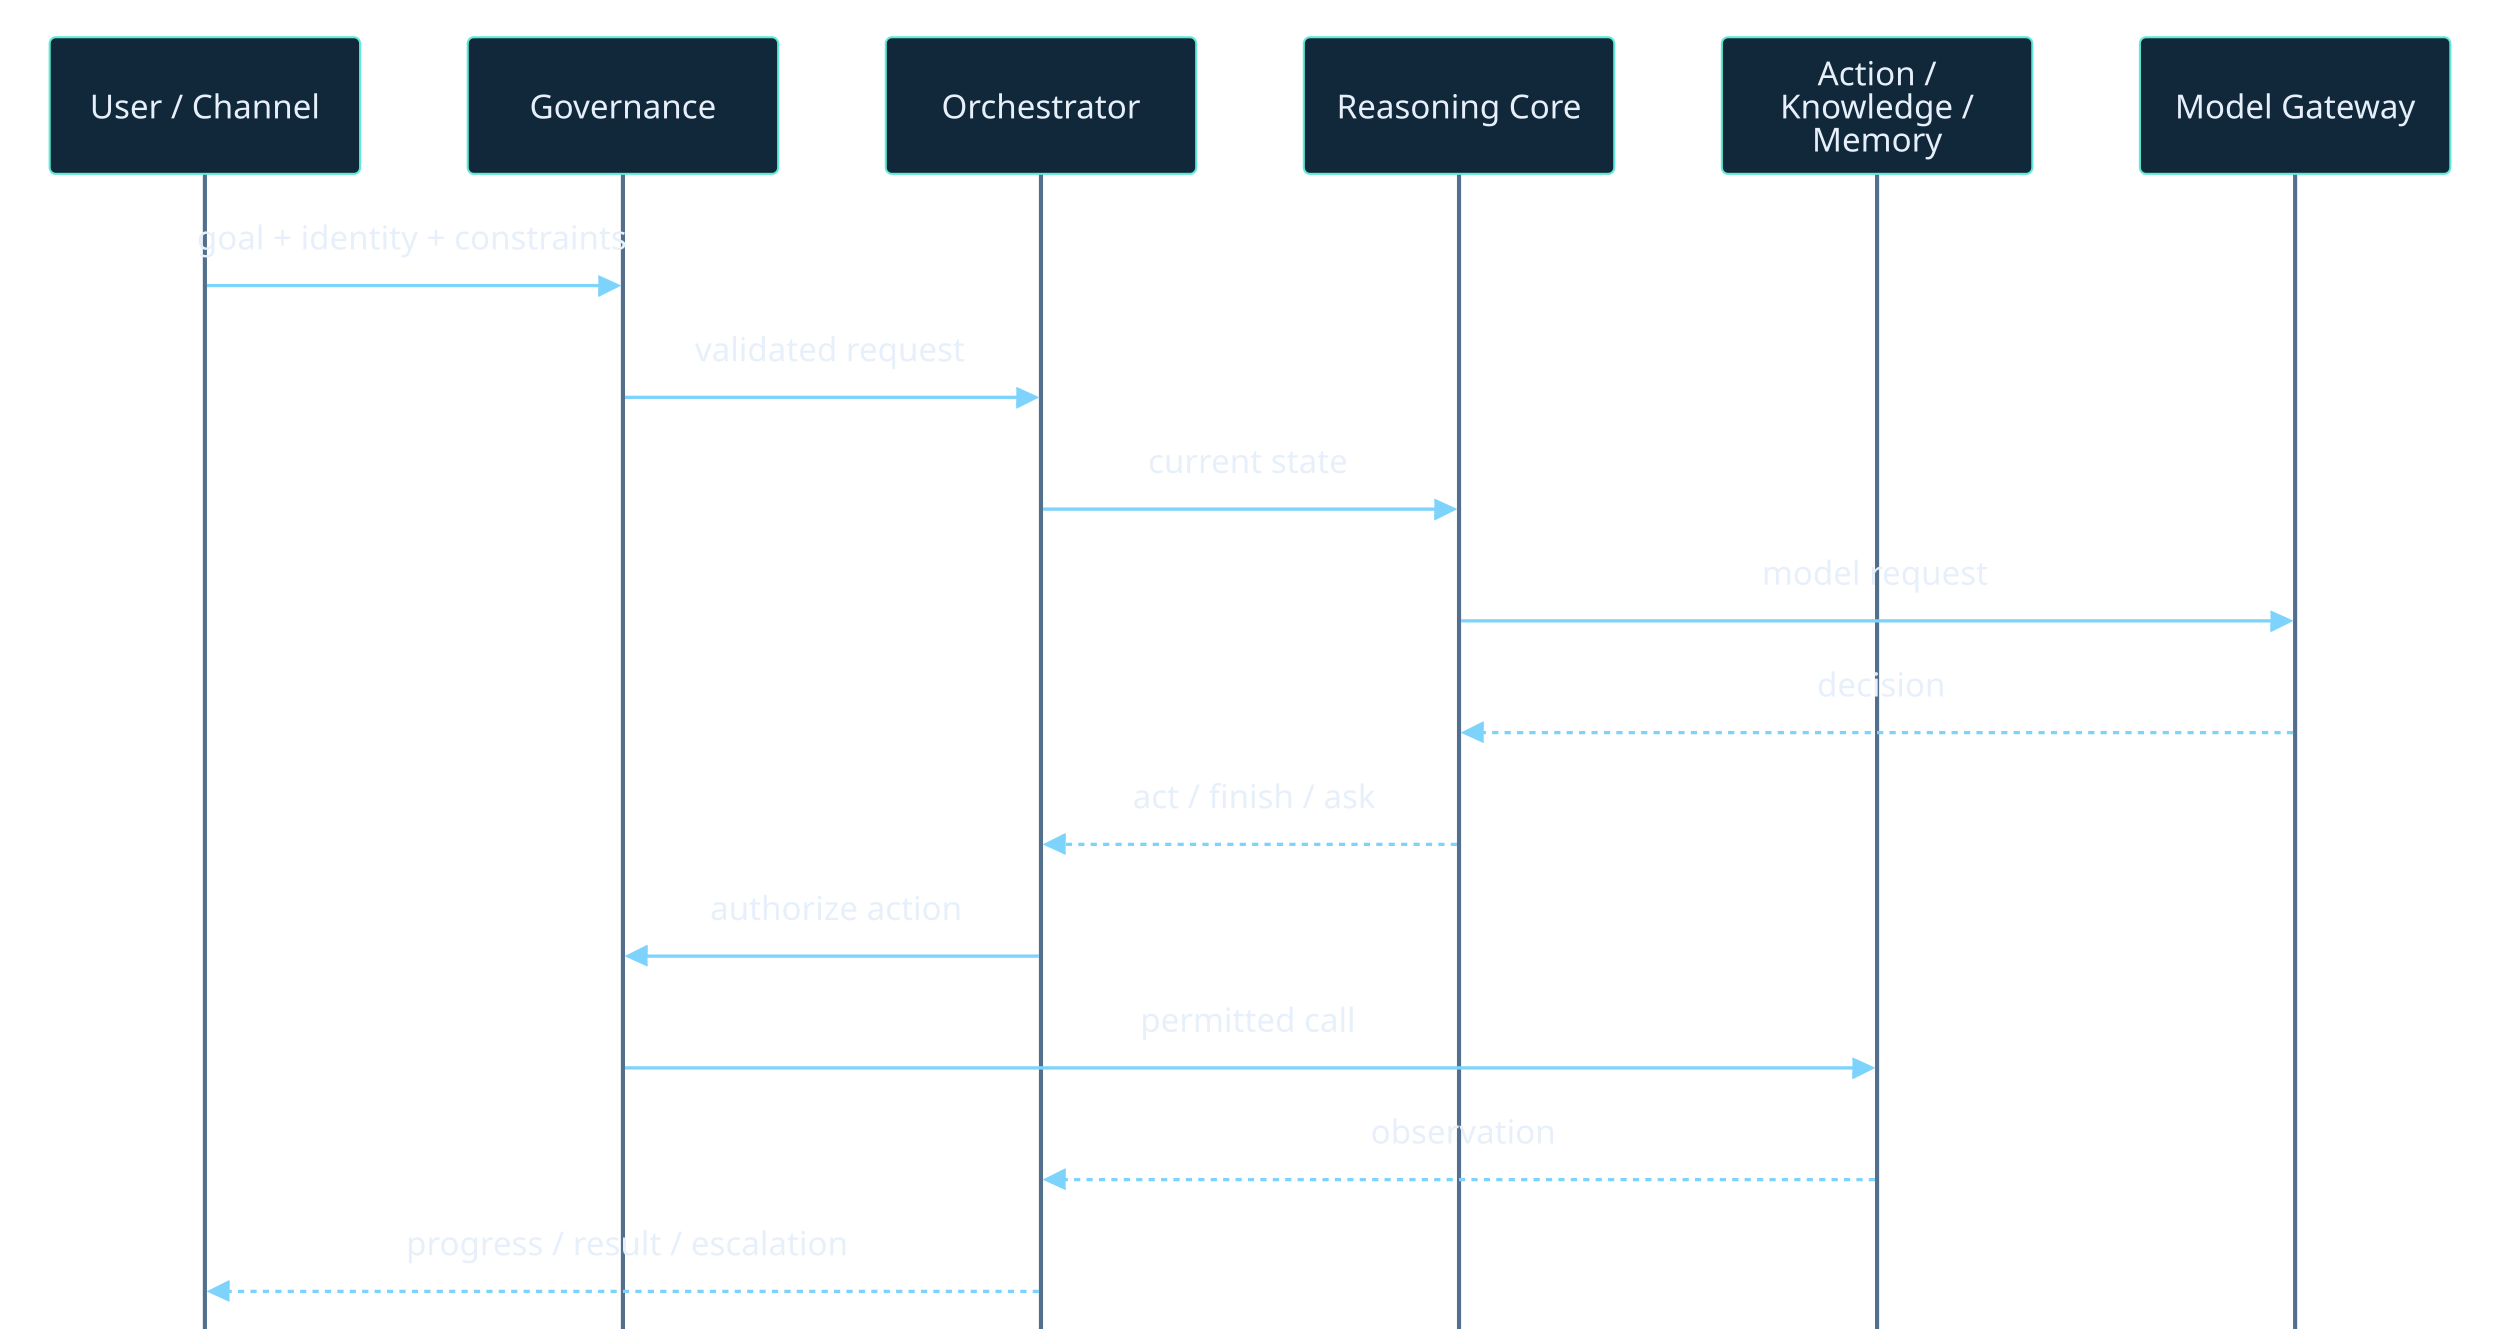
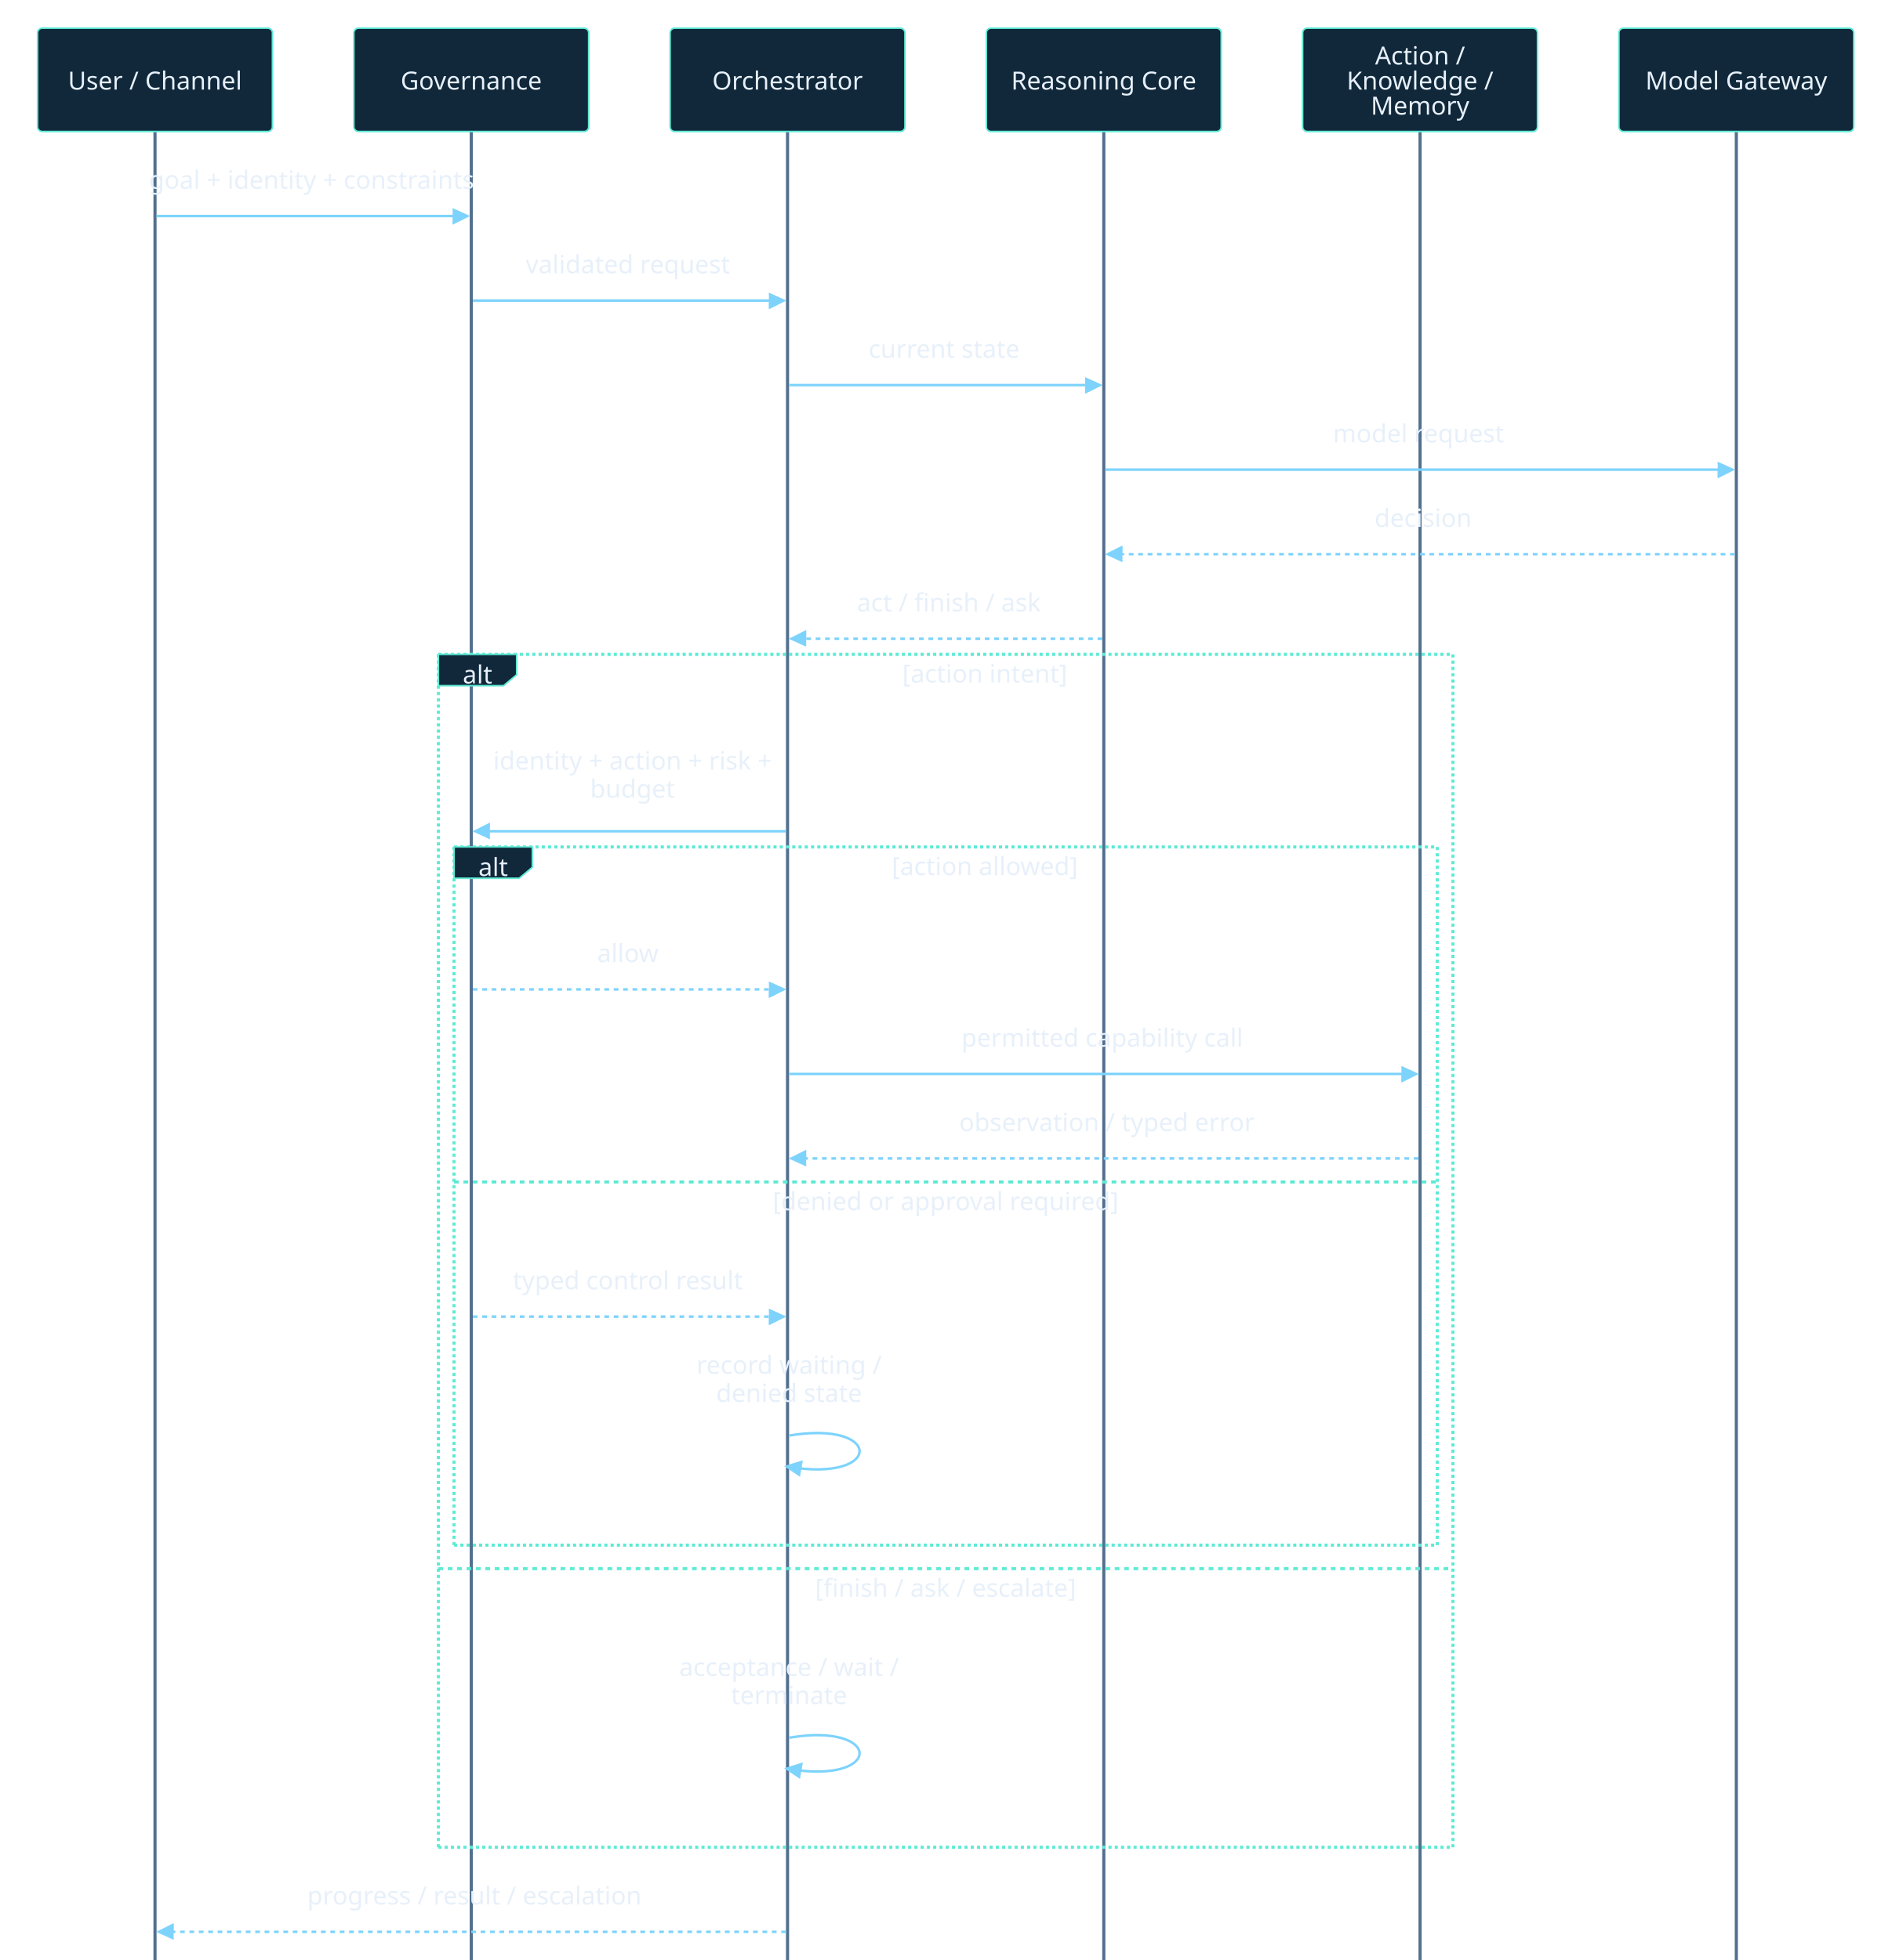
- <svg xmlns="http://www.w3.org/2000/svg" id="my-svg" width="1208" height="642" viewBox="-24 -18 1208 642" role="graphics-document document" aria-roledescription="sequence" style="background-color: transparent;">
+ <svg xmlns="http://www.w3.org/2000/svg" id="my-svg" width="1208" height="1252" viewBox="-24 -18 1208 1252" role="graphics-document document" aria-roledescription="sequence" style="background-color: transparent;">
  <g>
    <line id="actor5" x1="1085" y1="66" x2="1085" y2="2000" class="actor-line 200" stroke-width="0.5px" stroke="#999" name="M" data-et="life-line" data-id="M" />
    <g id="root-5" data-et="participant" data-type="participant" data-id="M">
      <rect x="1010" y="0" fill="#eaeaea" stroke="#666" width="150" height="66" name="M" rx="3" ry="3" class="actor actor-top" />
      <text x="1085" y="33" dominant-baseline="central" alignment-baseline="central" class="actor actor-box" style="text-anchor: middle; font-size: 16px; font-weight: 400; font-family: &quot;IBM Plex Sans&quot;, system-ui, sans-serif;">
        <tspan x="1085" dy="0">Model Gateway</tspan>
      </text>
    </g>
  </g>
  <g>
    <line id="actor4" x1="883" y1="66" x2="883" y2="2000" class="actor-line 200" stroke-width="0.5px" stroke="#999" name="A" data-et="life-line" data-id="A" />
    <g id="root-4" data-et="participant" data-type="participant" data-id="A">
      <rect x="808" y="0" fill="#eaeaea" stroke="#666" width="150" height="66" name="A" rx="3" ry="3" class="actor actor-top" />
      <text x="883" y="33" dominant-baseline="central" alignment-baseline="central" class="actor actor-box" style="text-anchor: middle; font-size: 16px; font-weight: 400; font-family: &quot;IBM Plex Sans&quot;, system-ui, sans-serif;">
        <tspan x="883" dy="-16">Action /</tspan>
      </text>
      <text x="883" y="33" dominant-baseline="central" alignment-baseline="central" class="actor actor-box" style="text-anchor: middle; font-size: 16px; font-weight: 400; font-family: &quot;IBM Plex Sans&quot;, system-ui, sans-serif;">
        <tspan x="883" dy="0">Knowledge /</tspan>
      </text>
      <text x="883" y="33" dominant-baseline="central" alignment-baseline="central" class="actor actor-box" style="text-anchor: middle; font-size: 16px; font-weight: 400; font-family: &quot;IBM Plex Sans&quot;, system-ui, sans-serif;">
        <tspan x="883" dy="16">Memory</tspan>
      </text>
    </g>
  </g>
  <g>
    <line id="actor3" x1="681" y1="66" x2="681" y2="2000" class="actor-line 200" stroke-width="0.5px" stroke="#999" name="R" data-et="life-line" data-id="R" />
    <g id="root-3" data-et="participant" data-type="participant" data-id="R">
      <rect x="606" y="0" fill="#eaeaea" stroke="#666" width="150" height="66" name="R" rx="3" ry="3" class="actor actor-top" />
      <text x="681" y="33" dominant-baseline="central" alignment-baseline="central" class="actor actor-box" style="text-anchor: middle; font-size: 16px; font-weight: 400; font-family: &quot;IBM Plex Sans&quot;, system-ui, sans-serif;">
        <tspan x="681" dy="0">Reasoning Core</tspan>
      </text>
    </g>
  </g>
  <g>
    <line id="actor2" x1="479" y1="66" x2="479" y2="2000" class="actor-line 200" stroke-width="0.5px" stroke="#999" name="O" data-et="life-line" data-id="O" />
    <g id="root-2" data-et="participant" data-type="participant" data-id="O">
      <rect x="404" y="0" fill="#eaeaea" stroke="#666" width="150" height="66" name="O" rx="3" ry="3" class="actor actor-top" />
      <text x="479" y="33" dominant-baseline="central" alignment-baseline="central" class="actor actor-box" style="text-anchor: middle; font-size: 16px; font-weight: 400; font-family: &quot;IBM Plex Sans&quot;, system-ui, sans-serif;">
        <tspan x="479" dy="0">Orchestrator</tspan>
      </text>
    </g>
  </g>
  <g>
    <line id="actor1" x1="277" y1="66" x2="277" y2="2000" class="actor-line 200" stroke-width="0.5px" stroke="#999" name="G" data-et="life-line" data-id="G" />
    <g id="root-1" data-et="participant" data-type="participant" data-id="G">
      <rect x="202" y="0" fill="#eaeaea" stroke="#666" width="150" height="66" name="G" rx="3" ry="3" class="actor actor-top" />
      <text x="277" y="33" dominant-baseline="central" alignment-baseline="central" class="actor actor-box" style="text-anchor: middle; font-size: 16px; font-weight: 400; font-family: &quot;IBM Plex Sans&quot;, system-ui, sans-serif;">
        <tspan x="277" dy="0">Governance</tspan>
      </text>
    </g>
  </g>
  <g>
    <line id="actor0" x1="75" y1="66" x2="75" y2="2000" class="actor-line 200" stroke-width="0.5px" stroke="#999" name="U" data-et="life-line" data-id="U" />
    <g id="root-0" data-et="participant" data-type="participant" data-id="U">
      <rect x="0" y="0" fill="#eaeaea" stroke="#666" width="150" height="66" name="U" rx="3" ry="3" class="actor actor-top" />
      <text x="75" y="33" dominant-baseline="central" alignment-baseline="central" class="actor actor-box" style="text-anchor: middle; font-size: 16px; font-weight: 400; font-family: &quot;IBM Plex Sans&quot;, system-ui, sans-serif;">
        <tspan x="75" dy="0">User / Channel</tspan>
      </text>
    </g>
  </g>
  <style>#my-svg{font-family:IBM Plex Sans,system-ui,sans-serif;font-size:16px;fill:#e7f0fa;}@keyframes edge-animation-frame{from{stroke-dashoffset:0;}}@keyframes dash{to{stroke-dashoffset:0;}}#my-svg .edge-animation-slow{stroke-dasharray:9,5!important;stroke-dashoffset:900;animation:dash 50s linear infinite;stroke-linecap:round;}#my-svg .edge-animation-fast{stroke-dasharray:9,5!important;stroke-dashoffset:900;animation:dash 20s linear infinite;stroke-linecap:round;}#my-svg .error-icon{fill:#0d2031;}#my-svg .error-text{fill:#e7f0fa;stroke:#e7f0fa;}#my-svg .edge-thickness-normal{stroke-width:1px;}#my-svg .edge-thickness-thick{stroke-width:3.5px;}#my-svg .edge-pattern-solid{stroke-dasharray:0;}#my-svg .edge-thickness-invisible{stroke-width:0;fill:none;}#my-svg .edge-pattern-dashed{stroke-dasharray:3;}#my-svg .edge-pattern-dotted{stroke-dasharray:2;}#my-svg .marker{fill:#7dd3fc;stroke:#7dd3fc;}#my-svg .marker.cross{stroke:#7dd3fc;}#my-svg svg{font-family:IBM Plex Sans,system-ui,sans-serif;font-size:16px;}#my-svg p{margin:0;}#my-svg .actor{stroke:#5eead4;fill:#10283a;stroke-width:1;}#my-svg rect.actor.outer-path[data-look="neo"]{filter:drop-shadow( 1px 2px 2px rgba(185,185,185,1));}#my-svg rect.note[data-look="neo"]{stroke:#fbbf24;fill:#3a3218;filter:drop-shadow( 1px 2px 2px rgba(185,185,185,1));}#my-svg text.actor&gt;tspan{fill:#e7f0fa;stroke:none;}#my-svg .actor-line{stroke:#52708e;}#my-svg .innerArc{stroke-width:1.5;stroke-dasharray:none;}#my-svg .messageLine0{stroke-width:1.5;stroke-dasharray:none;stroke:#7dd3fc;}#my-svg .messageLine1{stroke-width:1.5;stroke-dasharray:2,2;stroke:#7dd3fc;}#my-svg [id$="-arrowhead"] path{fill:#7dd3fc;stroke:#7dd3fc;}#my-svg .sequenceNumber{fill:#822c03;}#my-svg [id$="-sequencenumber"]{fill:#7dd3fc;}#my-svg [id$="-crosshead"] path{fill:#7dd3fc;stroke:#7dd3fc;}#my-svg .messageText{fill:#e7f0fa;stroke:none;}#my-svg .labelBox{stroke:#5eead4;fill:#10283a;filter:none;}#my-svg .labelText,#my-svg .labelText&gt;tspan{fill:#e7f0fa;stroke:none;}#my-svg .loopText,#my-svg .loopText&gt;tspan{fill:#e7f0fa;stroke:none;}#my-svg .sectionTitle,#my-svg .sectionTitle&gt;tspan{fill:#e7f0fa;stroke:none;}#my-svg .loopLine{stroke-width:2px;stroke-dasharray:2,2;stroke:#5eead4;fill:#5eead4;}#my-svg .note{stroke:#fbbf24;fill:#3a3218;}#my-svg .noteText,#my-svg .noteText&gt;tspan{fill:#fff4ce;stroke:none;font-weight:normal;}#my-svg .activation0{fill:#142f45;stroke:hsl(206.939, 55.056%, 7.451%);}#my-svg .activation1{fill:#142f45;stroke:hsl(206.939, 55.056%, 7.451%);}#my-svg .activation2{fill:#142f45;stroke:hsl(206.939, 55.056%, 7.451%);}#my-svg .actorPopupMenu{position:absolute;}#my-svg .actorPopupMenuPanel{position:absolute;fill:#10283a;box-shadow:0px 8px 16px 0px rgba(0,0,0,0.2);filter:drop-shadow(3px 5px 2px rgb(0 0 0 / 0.4));}#my-svg .actor-man circle,#my-svg line{fill:#10283a;stroke-width:2px;}#my-svg g rect.rect{filter:drop-shadow( 1px 2px 2px rgba(185,185,185,1));stroke:#5eead4;}#my-svg .node .neo-node{stroke:#5eead4;}#my-svg [data-look="neo"].node rect,#my-svg [data-look="neo"].cluster rect,#my-svg [data-look="neo"].node polygon{stroke:url(#my-svg-gradient);filter:drop-shadow( 1px 2px 2px rgba(185,185,185,1));}#my-svg [data-look="neo"].swimlane.cluster rect{filter:none;}#my-svg [data-look="neo"].node path{stroke:url(#my-svg-gradient);stroke-width:1px;}#my-svg [data-look="neo"].node .outer-path{filter:drop-shadow( 1px 2px 2px rgba(185,185,185,1));}#my-svg [data-look="neo"].node .neo-line path{stroke:#5eead4;filter:none;}#my-svg [data-look="neo"].node circle{stroke:url(#my-svg-gradient);filter:drop-shadow( 1px 2px 2px rgba(185,185,185,1));}#my-svg [data-look="neo"].node circle .state-start{fill:#000000;}#my-svg [data-look="neo"].icon-shape .icon{fill:url(#my-svg-gradient);filter:drop-shadow( 1px 2px 2px rgba(185,185,185,1));}#my-svg [data-look="neo"].icon-shape .icon-neo path{stroke:url(#my-svg-gradient);filter:drop-shadow( 1px 2px 2px rgba(185,185,185,1));}#my-svg :root{--mermaid-font-family:IBM Plex Sans,system-ui,sans-serif;}</style>
  <g />
  <defs>
    <symbol id="my-svg-computer" width="24" height="24">
      <path transform="scale(.5)" d="M2 2v13h20v-13h-20zm18 11h-16v-9h16v9zm-10.228 6l.466-1h3.524l.467 1h-4.457zm14.228 3h-24l2-6h2.104l-1.33 4h18.45l-1.297-4h2.073l2 6zm-5-10h-14v-7h14v7z" />
    </symbol>
  </defs>
  <defs>
    <symbol id="my-svg-database" fill-rule="evenodd" clip-rule="evenodd">
      <path transform="scale(.5)" d="M12.258.001l.256.004.255.005.253.008.251.01.249.012.247.015.246.016.242.019.241.02.239.023.236.024.233.027.231.028.229.031.225.032.223.034.22.036.217.038.214.04.211.041.208.043.205.045.201.046.198.048.194.05.191.051.187.053.183.054.18.056.175.057.172.059.168.06.163.061.16.063.155.064.15.066.074.033.073.033.071.034.07.034.069.035.068.035.067.035.066.035.064.036.064.036.062.036.06.036.06.037.058.037.058.037.055.038.055.038.053.038.052.038.051.039.05.039.048.039.047.039.045.04.044.04.043.04.041.04.04.041.039.041.037.041.036.041.034.041.033.042.032.042.03.042.029.042.027.042.026.043.024.043.023.043.021.043.02.043.018.044.017.043.015.044.013.044.012.044.011.045.009.044.007.045.006.045.004.045.002.045.001.045v17l-.001.045-.002.045-.004.045-.006.045-.007.045-.009.044-.011.045-.012.044-.013.044-.015.044-.017.043-.018.044-.02.043-.021.043-.023.043-.024.043-.026.043-.027.042-.029.042-.03.042-.032.042-.033.042-.034.041-.036.041-.037.041-.039.041-.04.041-.041.04-.043.04-.044.04-.045.04-.047.039-.048.039-.05.039-.051.039-.052.038-.053.038-.055.038-.055.038-.058.037-.058.037-.06.037-.06.036-.062.036-.064.036-.064.036-.066.035-.067.035-.068.035-.069.035-.07.034-.071.034-.073.033-.074.033-.15.066-.155.064-.16.063-.163.061-.168.06-.172.059-.175.057-.18.056-.183.054-.187.053-.191.051-.194.05-.198.048-.201.046-.205.045-.208.043-.211.041-.214.04-.217.038-.22.036-.223.034-.225.032-.229.031-.231.028-.233.027-.236.024-.239.023-.241.02-.242.019-.246.016-.247.015-.249.012-.251.01-.253.008-.255.005-.256.004-.258.001-.258-.001-.256-.004-.255-.005-.253-.008-.251-.01-.249-.012-.247-.015-.245-.016-.243-.019-.241-.02-.238-.023-.236-.024-.234-.027-.231-.028-.228-.031-.226-.032-.223-.034-.22-.036-.217-.038-.214-.04-.211-.041-.208-.043-.204-.045-.201-.046-.198-.048-.195-.05-.19-.051-.187-.053-.184-.054-.179-.056-.176-.057-.172-.059-.167-.06-.164-.061-.159-.063-.155-.064-.151-.066-.074-.033-.072-.033-.072-.034-.07-.034-.069-.035-.068-.035-.067-.035-.066-.035-.064-.036-.063-.036-.062-.036-.061-.036-.06-.037-.058-.037-.057-.037-.056-.038-.055-.038-.053-.038-.052-.038-.051-.039-.049-.039-.049-.039-.046-.039-.046-.04-.044-.04-.043-.04-.041-.04-.04-.041-.039-.041-.037-.041-.036-.041-.034-.041-.033-.042-.032-.042-.03-.042-.029-.042-.027-.042-.026-.043-.024-.043-.023-.043-.021-.043-.02-.043-.018-.044-.017-.043-.015-.044-.013-.044-.012-.044-.011-.045-.009-.044-.007-.045-.006-.045-.004-.045-.002-.045-.001-.045v-17l.001-.045.002-.045.004-.045.006-.045.007-.045.009-.044.011-.045.012-.044.013-.044.015-.044.017-.043.018-.044.02-.043.021-.043.023-.043.024-.043.026-.043.027-.042.029-.042.03-.042.032-.042.033-.042.034-.041.036-.041.037-.041.039-.041.04-.041.041-.04.043-.04.044-.04.046-.04.046-.039.049-.039.049-.039.051-.039.052-.038.053-.038.055-.038.056-.038.057-.037.058-.037.06-.037.061-.036.062-.036.063-.036.064-.036.066-.035.067-.035.068-.035.069-.035.07-.034.072-.034.072-.033.074-.033.151-.066.155-.064.159-.063.164-.061.167-.06.172-.059.176-.057.179-.056.184-.054.187-.053.19-.051.195-.05.198-.048.201-.046.204-.045.208-.043.211-.041.214-.04.217-.038.22-.036.223-.034.226-.032.228-.031.231-.028.234-.027.236-.024.238-.023.241-.02.243-.019.245-.016.247-.015.249-.012.251-.01.253-.008.255-.005.256-.004.258-.001.258.001zm-9.258 20.499v.01l.001.021.003.021.004.022.005.021.006.022.007.022.009.023.01.022.011.023.012.023.013.023.015.023.016.024.017.023.018.024.019.024.021.024.022.025.023.024.024.025.052.049.056.05.061.051.066.051.07.051.075.051.079.052.084.052.088.052.092.052.097.052.102.051.105.052.11.052.114.051.119.051.123.051.127.05.131.05.135.05.139.048.144.049.147.047.152.047.155.047.16.045.163.045.167.043.171.043.176.041.178.041.183.039.187.039.19.037.194.035.197.035.202.033.204.031.209.03.212.029.216.027.219.025.222.024.226.021.23.02.233.018.236.016.24.015.243.012.246.01.249.008.253.005.256.004.259.001.26-.001.257-.004.254-.005.25-.008.247-.011.244-.012.241-.014.237-.016.233-.018.231-.021.226-.021.224-.024.22-.026.216-.027.212-.028.21-.031.205-.031.202-.034.198-.034.194-.036.191-.037.187-.039.183-.04.179-.04.175-.042.172-.043.168-.044.163-.045.16-.046.155-.046.152-.047.148-.048.143-.049.139-.049.136-.05.131-.05.126-.05.123-.051.118-.052.114-.051.11-.052.106-.052.101-.052.096-.052.092-.052.088-.053.083-.051.079-.052.074-.052.07-.051.065-.051.06-.051.056-.05.051-.05.023-.024.023-.025.021-.024.02-.024.019-.024.018-.024.017-.024.015-.023.014-.024.013-.023.012-.023.01-.023.01-.022.008-.022.006-.022.006-.022.004-.022.004-.021.001-.021.001-.021v-4.127l-.077.055-.08.053-.083.054-.085.053-.087.052-.09.052-.093.051-.095.05-.097.05-.1.049-.102.049-.105.048-.106.047-.109.047-.111.046-.114.045-.115.045-.118.044-.12.043-.122.042-.124.042-.126.041-.128.04-.13.04-.132.038-.134.038-.135.037-.138.037-.139.035-.142.035-.143.034-.144.033-.147.032-.148.031-.15.03-.151.03-.153.029-.154.027-.156.027-.158.026-.159.025-.161.024-.162.023-.163.022-.165.021-.166.02-.167.019-.169.018-.169.017-.171.016-.173.015-.173.014-.175.013-.175.012-.177.011-.178.01-.179.008-.179.008-.181.006-.182.005-.182.004-.184.003-.184.002h-.37l-.184-.002-.184-.003-.182-.004-.182-.005-.181-.006-.179-.008-.179-.008-.178-.01-.176-.011-.176-.012-.175-.013-.173-.014-.172-.015-.171-.016-.17-.017-.169-.018-.167-.019-.166-.02-.165-.021-.163-.022-.162-.023-.161-.024-.159-.025-.157-.026-.156-.027-.155-.027-.153-.029-.151-.03-.15-.03-.148-.031-.146-.032-.145-.033-.143-.034-.141-.035-.14-.035-.137-.037-.136-.037-.134-.038-.132-.038-.13-.04-.128-.04-.126-.041-.124-.042-.122-.042-.12-.044-.117-.043-.116-.045-.113-.045-.112-.046-.109-.047-.106-.047-.105-.048-.102-.049-.1-.049-.097-.05-.095-.05-.093-.052-.09-.051-.087-.052-.085-.053-.083-.054-.08-.054-.077-.054v4.127zm0-5.654v.011l.001.021.003.021.004.021.005.022.006.022.007.022.009.022.01.022.011.023.012.023.013.023.015.024.016.023.017.024.018.024.019.024.021.024.022.024.023.025.024.024.052.05.056.05.061.05.066.051.07.051.075.052.079.051.084.052.088.052.092.052.097.052.102.052.105.052.11.051.114.051.119.052.123.05.127.051.131.05.135.049.139.049.144.048.147.048.152.047.155.046.16.045.163.045.167.044.171.042.176.042.178.04.183.04.187.038.19.037.194.036.197.034.202.033.204.032.209.03.212.028.216.027.219.025.222.024.226.022.23.02.233.018.236.016.24.014.243.012.246.01.249.008.253.006.256.003.259.001.26-.001.257-.003.254-.006.25-.008.247-.01.244-.012.241-.015.237-.016.233-.018.231-.02.226-.022.224-.024.22-.025.216-.027.212-.029.21-.03.205-.032.202-.033.198-.035.194-.036.191-.037.187-.039.183-.039.179-.041.175-.042.172-.043.168-.044.163-.045.16-.045.155-.047.152-.047.148-.048.143-.048.139-.05.136-.049.131-.05.126-.051.123-.051.118-.051.114-.052.11-.052.106-.052.101-.052.096-.052.092-.052.088-.052.083-.052.079-.052.074-.051.07-.052.065-.051.06-.05.056-.051.051-.049.023-.025.023-.024.021-.025.02-.024.019-.024.018-.024.017-.024.015-.023.014-.023.013-.024.012-.022.01-.023.01-.023.008-.022.006-.022.006-.022.004-.021.004-.022.001-.021.001-.021v-4.139l-.077.054-.08.054-.083.054-.085.052-.087.053-.09.051-.093.051-.095.051-.097.05-.1.049-.102.049-.105.048-.106.047-.109.047-.111.046-.114.045-.115.044-.118.044-.12.044-.122.042-.124.042-.126.041-.128.04-.13.039-.132.039-.134.038-.135.037-.138.036-.139.036-.142.035-.143.033-.144.033-.147.033-.148.031-.15.03-.151.03-.153.028-.154.028-.156.027-.158.026-.159.025-.161.024-.162.023-.163.022-.165.021-.166.02-.167.019-.169.018-.169.017-.171.016-.173.015-.173.014-.175.013-.175.012-.177.011-.178.009-.179.009-.179.007-.181.007-.182.005-.182.004-.184.003-.184.002h-.37l-.184-.002-.184-.003-.182-.004-.182-.005-.181-.007-.179-.007-.179-.009-.178-.009-.176-.011-.176-.012-.175-.013-.173-.014-.172-.015-.171-.016-.17-.017-.169-.018-.167-.019-.166-.02-.165-.021-.163-.022-.162-.023-.161-.024-.159-.025-.157-.026-.156-.027-.155-.028-.153-.028-.151-.03-.15-.03-.148-.031-.146-.033-.145-.033-.143-.033-.141-.035-.14-.036-.137-.036-.136-.037-.134-.038-.132-.039-.13-.039-.128-.04-.126-.041-.124-.042-.122-.043-.12-.043-.117-.044-.116-.044-.113-.046-.112-.046-.109-.046-.106-.047-.105-.048-.102-.049-.1-.049-.097-.05-.095-.051-.093-.051-.09-.051-.087-.053-.085-.052-.083-.054-.08-.054-.077-.054v4.139zm0-5.666v.011l.001.02.003.022.004.021.005.022.006.021.007.022.009.023.01.022.011.023.012.023.013.023.015.023.016.024.017.024.018.023.019.024.021.025.022.024.023.024.024.025.052.05.056.05.061.05.066.051.07.051.075.052.079.051.084.052.088.052.092.052.097.052.102.052.105.051.11.052.114.051.119.051.123.051.127.05.131.05.135.05.139.049.144.048.147.048.152.047.155.046.16.045.163.045.167.043.171.043.176.042.178.04.183.04.187.038.19.037.194.036.197.034.202.033.204.032.209.03.212.028.216.027.219.025.222.024.226.021.23.02.233.018.236.017.24.014.243.012.246.01.249.008.253.006.256.003.259.001.26-.001.257-.003.254-.006.25-.008.247-.01.244-.013.241-.014.237-.016.233-.018.231-.02.226-.022.224-.024.22-.025.216-.027.212-.029.21-.03.205-.032.202-.033.198-.035.194-.036.191-.037.187-.039.183-.039.179-.041.175-.042.172-.043.168-.044.163-.045.16-.045.155-.047.152-.047.148-.048.143-.049.139-.049.136-.049.131-.051.126-.05.123-.051.118-.052.114-.051.11-.052.106-.052.101-.052.096-.052.092-.052.088-.052.083-.052.079-.052.074-.052.07-.051.065-.051.06-.051.056-.05.051-.049.023-.025.023-.025.021-.024.02-.024.019-.024.018-.024.017-.024.015-.023.014-.024.013-.023.012-.023.01-.022.01-.023.008-.022.006-.022.006-.022.004-.022.004-.021.001-.021.001-.021v-4.153l-.077.054-.08.054-.083.053-.085.053-.087.053-.09.051-.093.051-.095.051-.097.05-.1.049-.102.048-.105.048-.106.048-.109.046-.111.046-.114.046-.115.044-.118.044-.12.043-.122.043-.124.042-.126.041-.128.04-.13.039-.132.039-.134.038-.135.037-.138.036-.139.036-.142.034-.143.034-.144.033-.147.032-.148.032-.15.03-.151.03-.153.028-.154.028-.156.027-.158.026-.159.024-.161.024-.162.023-.163.023-.165.021-.166.02-.167.019-.169.018-.169.017-.171.016-.173.015-.173.014-.175.013-.175.012-.177.01-.178.01-.179.009-.179.007-.181.006-.182.006-.182.004-.184.003-.184.001-.185.001-.185-.001-.184-.001-.184-.003-.182-.004-.182-.006-.181-.006-.179-.007-.179-.009-.178-.01-.176-.01-.176-.012-.175-.013-.173-.014-.172-.015-.171-.016-.17-.017-.169-.018-.167-.019-.166-.02-.165-.021-.163-.023-.162-.023-.161-.024-.159-.024-.157-.026-.156-.027-.155-.028-.153-.028-.151-.03-.15-.03-.148-.032-.146-.032-.145-.033-.143-.034-.141-.034-.14-.036-.137-.036-.136-.037-.134-.038-.132-.039-.13-.039-.128-.041-.126-.041-.124-.041-.122-.043-.12-.043-.117-.044-.116-.044-.113-.046-.112-.046-.109-.046-.106-.048-.105-.048-.102-.048-.1-.05-.097-.049-.095-.051-.093-.051-.09-.052-.087-.052-.085-.053-.083-.053-.08-.054-.077-.054v4.153zm8.74-8.179l-.257.004-.254.005-.25.008-.247.011-.244.012-.241.014-.237.016-.233.018-.231.021-.226.022-.224.023-.22.026-.216.027-.212.028-.21.031-.205.032-.202.033-.198.034-.194.036-.191.038-.187.038-.183.04-.179.041-.175.042-.172.043-.168.043-.163.045-.16.046-.155.046-.152.048-.148.048-.143.048-.139.049-.136.05-.131.05-.126.051-.123.051-.118.051-.114.052-.11.052-.106.052-.101.052-.096.052-.092.052-.088.052-.083.052-.079.052-.074.051-.07.052-.065.051-.06.05-.056.05-.051.05-.023.025-.023.024-.021.024-.02.025-.019.024-.018.024-.017.023-.015.024-.014.023-.013.023-.012.023-.01.023-.01.022-.008.022-.006.023-.006.021-.004.022-.004.021-.001.021-.001.021.001.021.001.021.004.021.004.022.006.021.006.023.008.022.01.022.01.023.012.023.013.023.014.023.015.024.017.023.018.024.019.024.02.025.021.024.023.024.023.025.051.05.056.05.06.05.065.051.07.052.074.051.079.052.083.052.088.052.092.052.096.052.101.052.106.052.11.052.114.052.118.051.123.051.126.051.131.05.136.05.139.049.143.048.148.048.152.048.155.046.16.046.163.045.168.043.172.043.175.042.179.041.183.04.187.038.191.038.194.036.198.034.202.033.205.032.21.031.212.028.216.027.22.026.224.023.226.022.231.021.233.018.237.016.241.014.244.012.247.011.25.008.254.005.257.004.26.001.26-.001.257-.004.254-.005.25-.008.247-.011.244-.012.241-.014.237-.016.233-.018.231-.021.226-.022.224-.023.22-.026.216-.027.212-.028.21-.031.205-.032.202-.033.198-.034.194-.036.191-.038.187-.038.183-.04.179-.041.175-.042.172-.043.168-.043.163-.045.16-.046.155-.046.152-.048.148-.048.143-.048.139-.049.136-.05.131-.05.126-.051.123-.051.118-.051.114-.052.11-.052.106-.052.101-.052.096-.052.092-.052.088-.052.083-.052.079-.052.074-.051.07-.052.065-.051.06-.05.056-.05.051-.05.023-.025.023-.024.021-.024.02-.025.019-.024.018-.024.017-.023.015-.024.014-.023.013-.023.012-.023.01-.023.01-.022.008-.022.006-.023.006-.021.004-.022.004-.021.001-.021.001-.021-.001-.021-.001-.021-.004-.021-.004-.022-.006-.021-.006-.023-.008-.022-.01-.022-.01-.023-.012-.023-.013-.023-.014-.023-.015-.024-.017-.023-.018-.024-.019-.024-.02-.025-.021-.024-.023-.024-.023-.025-.051-.05-.056-.05-.06-.05-.065-.051-.07-.052-.074-.051-.079-.052-.083-.052-.088-.052-.092-.052-.096-.052-.101-.052-.106-.052-.11-.052-.114-.052-.118-.051-.123-.051-.126-.051-.131-.05-.136-.05-.139-.049-.143-.048-.148-.048-.152-.048-.155-.046-.16-.046-.163-.045-.168-.043-.172-.043-.175-.042-.179-.041-.183-.04-.187-.038-.191-.038-.194-.036-.198-.034-.202-.033-.205-.032-.21-.031-.212-.028-.216-.027-.22-.026-.224-.023-.226-.022-.231-.021-.233-.018-.237-.016-.241-.014-.244-.012-.247-.011-.25-.008-.254-.005-.257-.004-.26-.001-.26.001z" />
    </symbol>
  </defs>
  <defs>
    <symbol id="my-svg-clock" width="24" height="24">
      <path transform="scale(.5)" d="M12 2c5.514 0 10 4.486 10 10s-4.486 10-10 10-10-4.486-10-10 4.486-10 10-10zm0-2c-6.627 0-12 5.373-12 12s5.373 12 12 12 12-5.373 12-12-5.373-12-12-12zm5.848 12.459c.202.038.202.333.001.372-1.907.361-6.045 1.111-6.547 1.111-.719 0-1.301-.582-1.301-1.301 0-.512.77-5.447 1.125-7.445.034-.192.312-.181.343.014l.985 6.238 5.394 1.011z" />
    </symbol>
  </defs>
  <defs>
    <marker id="my-svg-arrowhead" refX="7.9" refY="5" markerUnits="userSpaceOnUse" markerWidth="12" markerHeight="12" orient="auto-start-reverse">
      <path d="M -1 0 L 10 5 L 0 10 z" />
    </marker>
  </defs>
  <defs>
    <marker id="my-svg-crosshead" markerWidth="15" markerHeight="8" orient="auto" refX="4" refY="4.5">
      <path fill="none" stroke="#000000" stroke-width="1pt" d="M 1,2 L 6,7 M 6,2 L 1,7" style="stroke-dasharray: 0, 0;" />
    </marker>
  </defs>
  <defs>
    <marker id="my-svg-filled-head" refX="15.5" refY="7" markerWidth="20" markerHeight="28" orient="auto">
      <path d="M 18,7 L9,13 L14,7 L9,1 Z" />
    </marker>
  </defs>
  <defs>
    <marker id="my-svg-sequencenumber" refX="15" refY="15" markerWidth="60" markerHeight="40" orient="auto">
      <circle cx="15" cy="15" r="6" />
    </marker>
  </defs>
  <defs>
    <marker id="my-svg-solidTopArrowHead" refX="7.9" refY="7.25" markerUnits="userSpaceOnUse" markerWidth="12" markerHeight="12" orient="auto-start-reverse">
      <path d="M 0 0 L 10 8 L 0 8 z" />
    </marker>
  </defs>
  <defs>
    <marker id="my-svg-solidBottomArrowHead" refX="7.9" refY="0.75" markerUnits="userSpaceOnUse" markerWidth="12" markerHeight="12" orient="auto-start-reverse">
      <path d="M 0 0 L 10 0 L 0 8 z" />
    </marker>
  </defs>
  <defs>
    <marker id="my-svg-stickTopArrowHead" refX="7.5" refY="7" markerUnits="userSpaceOnUse" markerWidth="12" markerHeight="12" orient="auto-start-reverse">
      <path d="M 0 0 L 7 7" stroke="black" stroke-width="1.5" fill="none" />
    </marker>
  </defs>
  <defs>
    <marker id="my-svg-stickBottomArrowHead" refX="7.5" refY="0" markerUnits="userSpaceOnUse" markerWidth="12" markerHeight="12" orient="auto-start-reverse">
      <path d="M 0 7 L 7 0" stroke="black" stroke-width="1.5" fill="none" />
    </marker>
  </defs>
+   <g data-et="control-structure" data-id="i15">
+     <line x1="266" y1="523" x2="894" y2="523" class="loopLine" />
+     <line x1="894" y1="523" x2="894" y2="969" class="loopLine" />
+     <line x1="266" y1="969" x2="894" y2="969" class="loopLine" />
+     <line x1="266" y1="523" x2="266" y2="969" class="loopLine" />
+     <line x1="266" y1="737" x2="894" y2="737" class="loopLine" style="stroke-dasharray: 3, 3;" />
+     <polygon points="266,523 316,523 316,536 307.6,543 266,543" class="labelBox" />
+     <text x="291" y="536" text-anchor="middle" dominant-baseline="middle" alignment-baseline="middle" class="labelText" style="font-family: &quot;IBM Plex Sans&quot;, system-ui, sans-serif; font-size: 16px; font-weight: 400;">alt</text>
+     <text x="605" y="541" text-anchor="middle" class="loopText" style="font-family: &quot;IBM Plex Sans&quot;, system-ui, sans-serif; font-size: 16px; font-weight: 400;">
+       <tspan x="605">[action allowed]</tspan>
+     </text>
+     <text x="580" y="755" text-anchor="middle" class="sectionTitle" style="font-family: &quot;IBM Plex Sans&quot;, system-ui, sans-serif; font-size: 16px; font-weight: 400;">[denied or approval required]</text>
+   </g>
+   <g data-et="control-structure" data-id="i18">
+     <line x1="256" y1="400" x2="904" y2="400" class="loopLine" />
+     <line x1="904" y1="400" x2="904" y2="1162" class="loopLine" />
+     <line x1="256" y1="1162" x2="904" y2="1162" class="loopLine" />
+     <line x1="256" y1="400" x2="256" y2="1162" class="loopLine" />
+     <line x1="256" y1="984" x2="904" y2="984" class="loopLine" style="stroke-dasharray: 3, 3;" />
+     <polygon points="256,400 306,400 306,413 297.6,420 256,420" class="labelBox" />
+     <text x="281" y="413" text-anchor="middle" dominant-baseline="middle" alignment-baseline="middle" class="labelText" style="font-family: &quot;IBM Plex Sans&quot;, system-ui, sans-serif; font-size: 16px; font-weight: 400;">alt</text>
+     <text x="605" y="418" text-anchor="middle" class="loopText" style="font-family: &quot;IBM Plex Sans&quot;, system-ui, sans-serif; font-size: 16px; font-weight: 400;">
+       <tspan x="605">[action intent]</tspan>
+     </text>
+     <text x="580" y="1002" text-anchor="middle" class="sectionTitle" style="font-family: &quot;IBM Plex Sans&quot;, system-ui, sans-serif; font-size: 16px; font-weight: 400;">[finish / ask / escalate]</text>
+   </g>
  <text x="175" y="81" text-anchor="middle" dominant-baseline="middle" alignment-baseline="middle" class="messageText" dy="1em" style="font-family: &quot;IBM Plex Sans&quot;, system-ui, sans-serif; font-size: 16px; font-weight: 400;">goal + identity + constraints</text>
  <line x1="76" y1="120" x2="273" y2="120" class="messageLine0" data-et="message" data-id="i0" data-from="U" data-to="G" stroke-width="2" stroke="none" marker-end="url(#my-svg-arrowhead)" style="fill: none;" />
  <text x="377" y="135" text-anchor="middle" dominant-baseline="middle" alignment-baseline="middle" class="messageText" dy="1em" style="font-family: &quot;IBM Plex Sans&quot;, system-ui, sans-serif; font-size: 16px; font-weight: 400;">validated request</text>
  <line x1="278" y1="174" x2="475" y2="174" class="messageLine0" data-et="message" data-id="i1" data-from="G" data-to="O" stroke-width="2" stroke="none" marker-end="url(#my-svg-arrowhead)" style="fill: none;" />
  <text x="579" y="189" text-anchor="middle" dominant-baseline="middle" alignment-baseline="middle" class="messageText" dy="1em" style="font-family: &quot;IBM Plex Sans&quot;, system-ui, sans-serif; font-size: 16px; font-weight: 400;">current state</text>
  <line x1="480" y1="228" x2="677" y2="228" class="messageLine0" data-et="message" data-id="i2" data-from="O" data-to="R" stroke-width="2" stroke="none" marker-end="url(#my-svg-arrowhead)" style="fill: none;" />
  <text x="882" y="243" text-anchor="middle" dominant-baseline="middle" alignment-baseline="middle" class="messageText" dy="1em" style="font-family: &quot;IBM Plex Sans&quot;, system-ui, sans-serif; font-size: 16px; font-weight: 400;">model request</text>
  <line x1="682" y1="282" x2="1081" y2="282" class="messageLine0" data-et="message" data-id="i3" data-from="R" data-to="M" stroke-width="2" stroke="none" marker-end="url(#my-svg-arrowhead)" style="fill: none;" />
  <text x="885" y="297" text-anchor="middle" dominant-baseline="middle" alignment-baseline="middle" class="messageText" dy="1em" style="font-family: &quot;IBM Plex Sans&quot;, system-ui, sans-serif; font-size: 16px; font-weight: 400;">decision</text>
  <line x1="1084" y1="336" x2="685" y2="336" class="messageLine1" data-et="message" data-id="i4" data-from="M" data-to="R" stroke-width="2" stroke="none" marker-end="url(#my-svg-arrowhead)" style="stroke-dasharray: 3, 3; fill: none;" />
  <text x="582" y="351" text-anchor="middle" dominant-baseline="middle" alignment-baseline="middle" class="messageText" dy="1em" style="font-family: &quot;IBM Plex Sans&quot;, system-ui, sans-serif; font-size: 16px; font-weight: 400;">act / finish / ask</text>
  <line x1="680" y1="390" x2="483" y2="390" class="messageLine1" data-et="message" data-id="i5" data-from="R" data-to="O" stroke-width="2" stroke="none" marker-end="url(#my-svg-arrowhead)" style="stroke-dasharray: 3, 3; fill: none;" />
-   <text x="380" y="405" text-anchor="middle" dominant-baseline="middle" alignment-baseline="middle" class="messageText" dy="1em" style="font-family: &quot;IBM Plex Sans&quot;, system-ui, sans-serif; font-size: 16px; font-weight: 400;">authorize action</text>
-   <line x1="478" y1="444" x2="281" y2="444" class="messageLine0" data-et="message" data-id="i6" data-from="O" data-to="G" stroke-width="2" stroke="none" marker-end="url(#my-svg-arrowhead)" style="fill: none;" />
-   <text x="579" y="459" text-anchor="middle" dominant-baseline="middle" alignment-baseline="middle" class="messageText" dy="1em" style="font-family: &quot;IBM Plex Sans&quot;, system-ui, sans-serif; font-size: 16px; font-weight: 400;">permitted call</text>
-   <line x1="278" y1="498" x2="879" y2="498" class="messageLine0" data-et="message" data-id="i7" data-from="G" data-to="A" stroke-width="2" stroke="none" marker-end="url(#my-svg-arrowhead)" style="fill: none;" />
-   <text x="683" y="513" text-anchor="middle" dominant-baseline="middle" alignment-baseline="middle" class="messageText" dy="1em" style="font-family: &quot;IBM Plex Sans&quot;, system-ui, sans-serif; font-size: 16px; font-weight: 400;">observation</text>
-   <line x1="882" y1="552" x2="483" y2="552" class="messageLine1" data-et="message" data-id="i8" data-from="A" data-to="O" stroke-width="2" stroke="none" marker-end="url(#my-svg-arrowhead)" style="stroke-dasharray: 3, 3; fill: none;" />
-   <text x="279" y="567" text-anchor="middle" dominant-baseline="middle" alignment-baseline="middle" class="messageText" dy="1em" style="font-family: &quot;IBM Plex Sans&quot;, system-ui, sans-serif; font-size: 16px; font-weight: 400;">progress / result / escalation</text>
-   <line x1="478" y1="606" x2="79" y2="606" class="messageLine1" data-et="message" data-id="i9" data-from="O" data-to="U" stroke-width="2" stroke="none" marker-end="url(#my-svg-arrowhead)" style="stroke-dasharray: 3, 3; fill: none;" />
+   <text x="380" y="452" text-anchor="middle" dominant-baseline="middle" alignment-baseline="middle" class="messageText" dy="1em" style="font-family: &quot;IBM Plex Sans&quot;, system-ui, sans-serif; font-size: 16px; font-weight: 400;">identity + action + risk +</text>
+   <text x="380" y="470" text-anchor="middle" dominant-baseline="middle" alignment-baseline="middle" class="messageText" dy="1em" style="font-family: &quot;IBM Plex Sans&quot;, system-ui, sans-serif; font-size: 16px; font-weight: 400;">budget</text>
+   <line x1="478" y1="513" x2="281" y2="513" class="messageLine0" data-et="message" data-id="i7" data-from="O" data-to="G" stroke-width="2" stroke="none" marker-end="url(#my-svg-arrowhead)" style="fill: none;" />
+   <text x="377" y="575" text-anchor="middle" dominant-baseline="middle" alignment-baseline="middle" class="messageText" dy="1em" style="font-family: &quot;IBM Plex Sans&quot;, system-ui, sans-serif; font-size: 16px; font-weight: 400;">allow</text>
+   <line x1="278" y1="614" x2="475" y2="614" class="messageLine1" data-et="message" data-id="i9" data-from="G" data-to="O" stroke-width="2" stroke="none" marker-end="url(#my-svg-arrowhead)" style="stroke-dasharray: 3, 3; fill: none;" />
+   <text x="680" y="629" text-anchor="middle" dominant-baseline="middle" alignment-baseline="middle" class="messageText" dy="1em" style="font-family: &quot;IBM Plex Sans&quot;, system-ui, sans-serif; font-size: 16px; font-weight: 400;">permitted capability call</text>
+   <line x1="480" y1="668" x2="879" y2="668" class="messageLine0" data-et="message" data-id="i10" data-from="O" data-to="A" stroke-width="2" stroke="none" marker-end="url(#my-svg-arrowhead)" style="fill: none;" />
+   <text x="683" y="683" text-anchor="middle" dominant-baseline="middle" alignment-baseline="middle" class="messageText" dy="1em" style="font-family: &quot;IBM Plex Sans&quot;, system-ui, sans-serif; font-size: 16px; font-weight: 400;">observation / typed error</text>
+   <line x1="882" y1="722" x2="483" y2="722" class="messageLine1" data-et="message" data-id="i11" data-from="A" data-to="O" stroke-width="2" stroke="none" marker-end="url(#my-svg-arrowhead)" style="stroke-dasharray: 3, 3; fill: none;" />
+   <text x="377" y="784" text-anchor="middle" dominant-baseline="middle" alignment-baseline="middle" class="messageText" dy="1em" style="font-family: &quot;IBM Plex Sans&quot;, system-ui, sans-serif; font-size: 16px; font-weight: 400;">typed control result</text>
+   <line x1="278" y1="823" x2="475" y2="823" class="messageLine1" data-et="message" data-id="i13" data-from="G" data-to="O" stroke-width="2" stroke="none" marker-end="url(#my-svg-arrowhead)" style="stroke-dasharray: 3, 3; fill: none;" />
+   <text x="480" y="838" text-anchor="middle" dominant-baseline="middle" alignment-baseline="middle" class="messageText" dy="1em" style="font-family: &quot;IBM Plex Sans&quot;, system-ui, sans-serif; font-size: 16px; font-weight: 400;">record waiting /</text>
+   <text x="480" y="856" text-anchor="middle" dominant-baseline="middle" alignment-baseline="middle" class="messageText" dy="1em" style="font-family: &quot;IBM Plex Sans&quot;, system-ui, sans-serif; font-size: 16px; font-weight: 400;">denied state</text>
+   <path d="M 480,899 C 540,889 540,929 480,919" class="messageLine0" data-et="message" data-id="i14" data-from="O" data-to="O" stroke-width="2" stroke="none" marker-end="url(#my-svg-arrowhead)" style="fill: none;" />
+   <text x="480" y="1031" text-anchor="middle" dominant-baseline="middle" alignment-baseline="middle" class="messageText" dy="1em" style="font-family: &quot;IBM Plex Sans&quot;, system-ui, sans-serif; font-size: 16px; font-weight: 400;">acceptance / wait /</text>
+   <text x="480" y="1049" text-anchor="middle" dominant-baseline="middle" alignment-baseline="middle" class="messageText" dy="1em" style="font-family: &quot;IBM Plex Sans&quot;, system-ui, sans-serif; font-size: 16px; font-weight: 400;">terminate</text>
+   <path d="M 480,1092 C 540,1082 540,1122 480,1112" class="messageLine0" data-et="message" data-id="i17" data-from="O" data-to="O" stroke-width="2" stroke="none" marker-end="url(#my-svg-arrowhead)" style="fill: none;" />
+   <text x="279" y="1177" text-anchor="middle" dominant-baseline="middle" alignment-baseline="middle" class="messageText" dy="1em" style="font-family: &quot;IBM Plex Sans&quot;, system-ui, sans-serif; font-size: 16px; font-weight: 400;">progress / result / escalation</text>
+   <line x1="478" y1="1216" x2="79" y2="1216" class="messageLine1" data-et="message" data-id="i19" data-from="O" data-to="U" stroke-width="2" stroke="none" marker-end="url(#my-svg-arrowhead)" style="stroke-dasharray: 3, 3; fill: none;" />
  <style>/* Mermaid CLI 生成阶段使用；学习页面容器样式位于 blueprint.css。 */
.nodeLabel,
.edgeLabel,
.messageText,
.loopText,
.stateLabel,
.labelText,
.actor {
  font-family: "IBM Plex Sans", system-ui, sans-serif !important;
}

.edgeLabel,
.labelBkg {
  background-color: #091421 !important;
}

.flowchart-link,
.messageLine0,
.messageLine1,
.transition {
  stroke-width: 1.6px !important;
}

.actor-line {
  stroke: #52708e !important;
}

.state-note rect,
.note {
  filter: none !important;
}

.statediagram .edgeLabel {
  font-size: 12px !important;
  line-height: 1.2 !important;
}
</style>
</svg>
